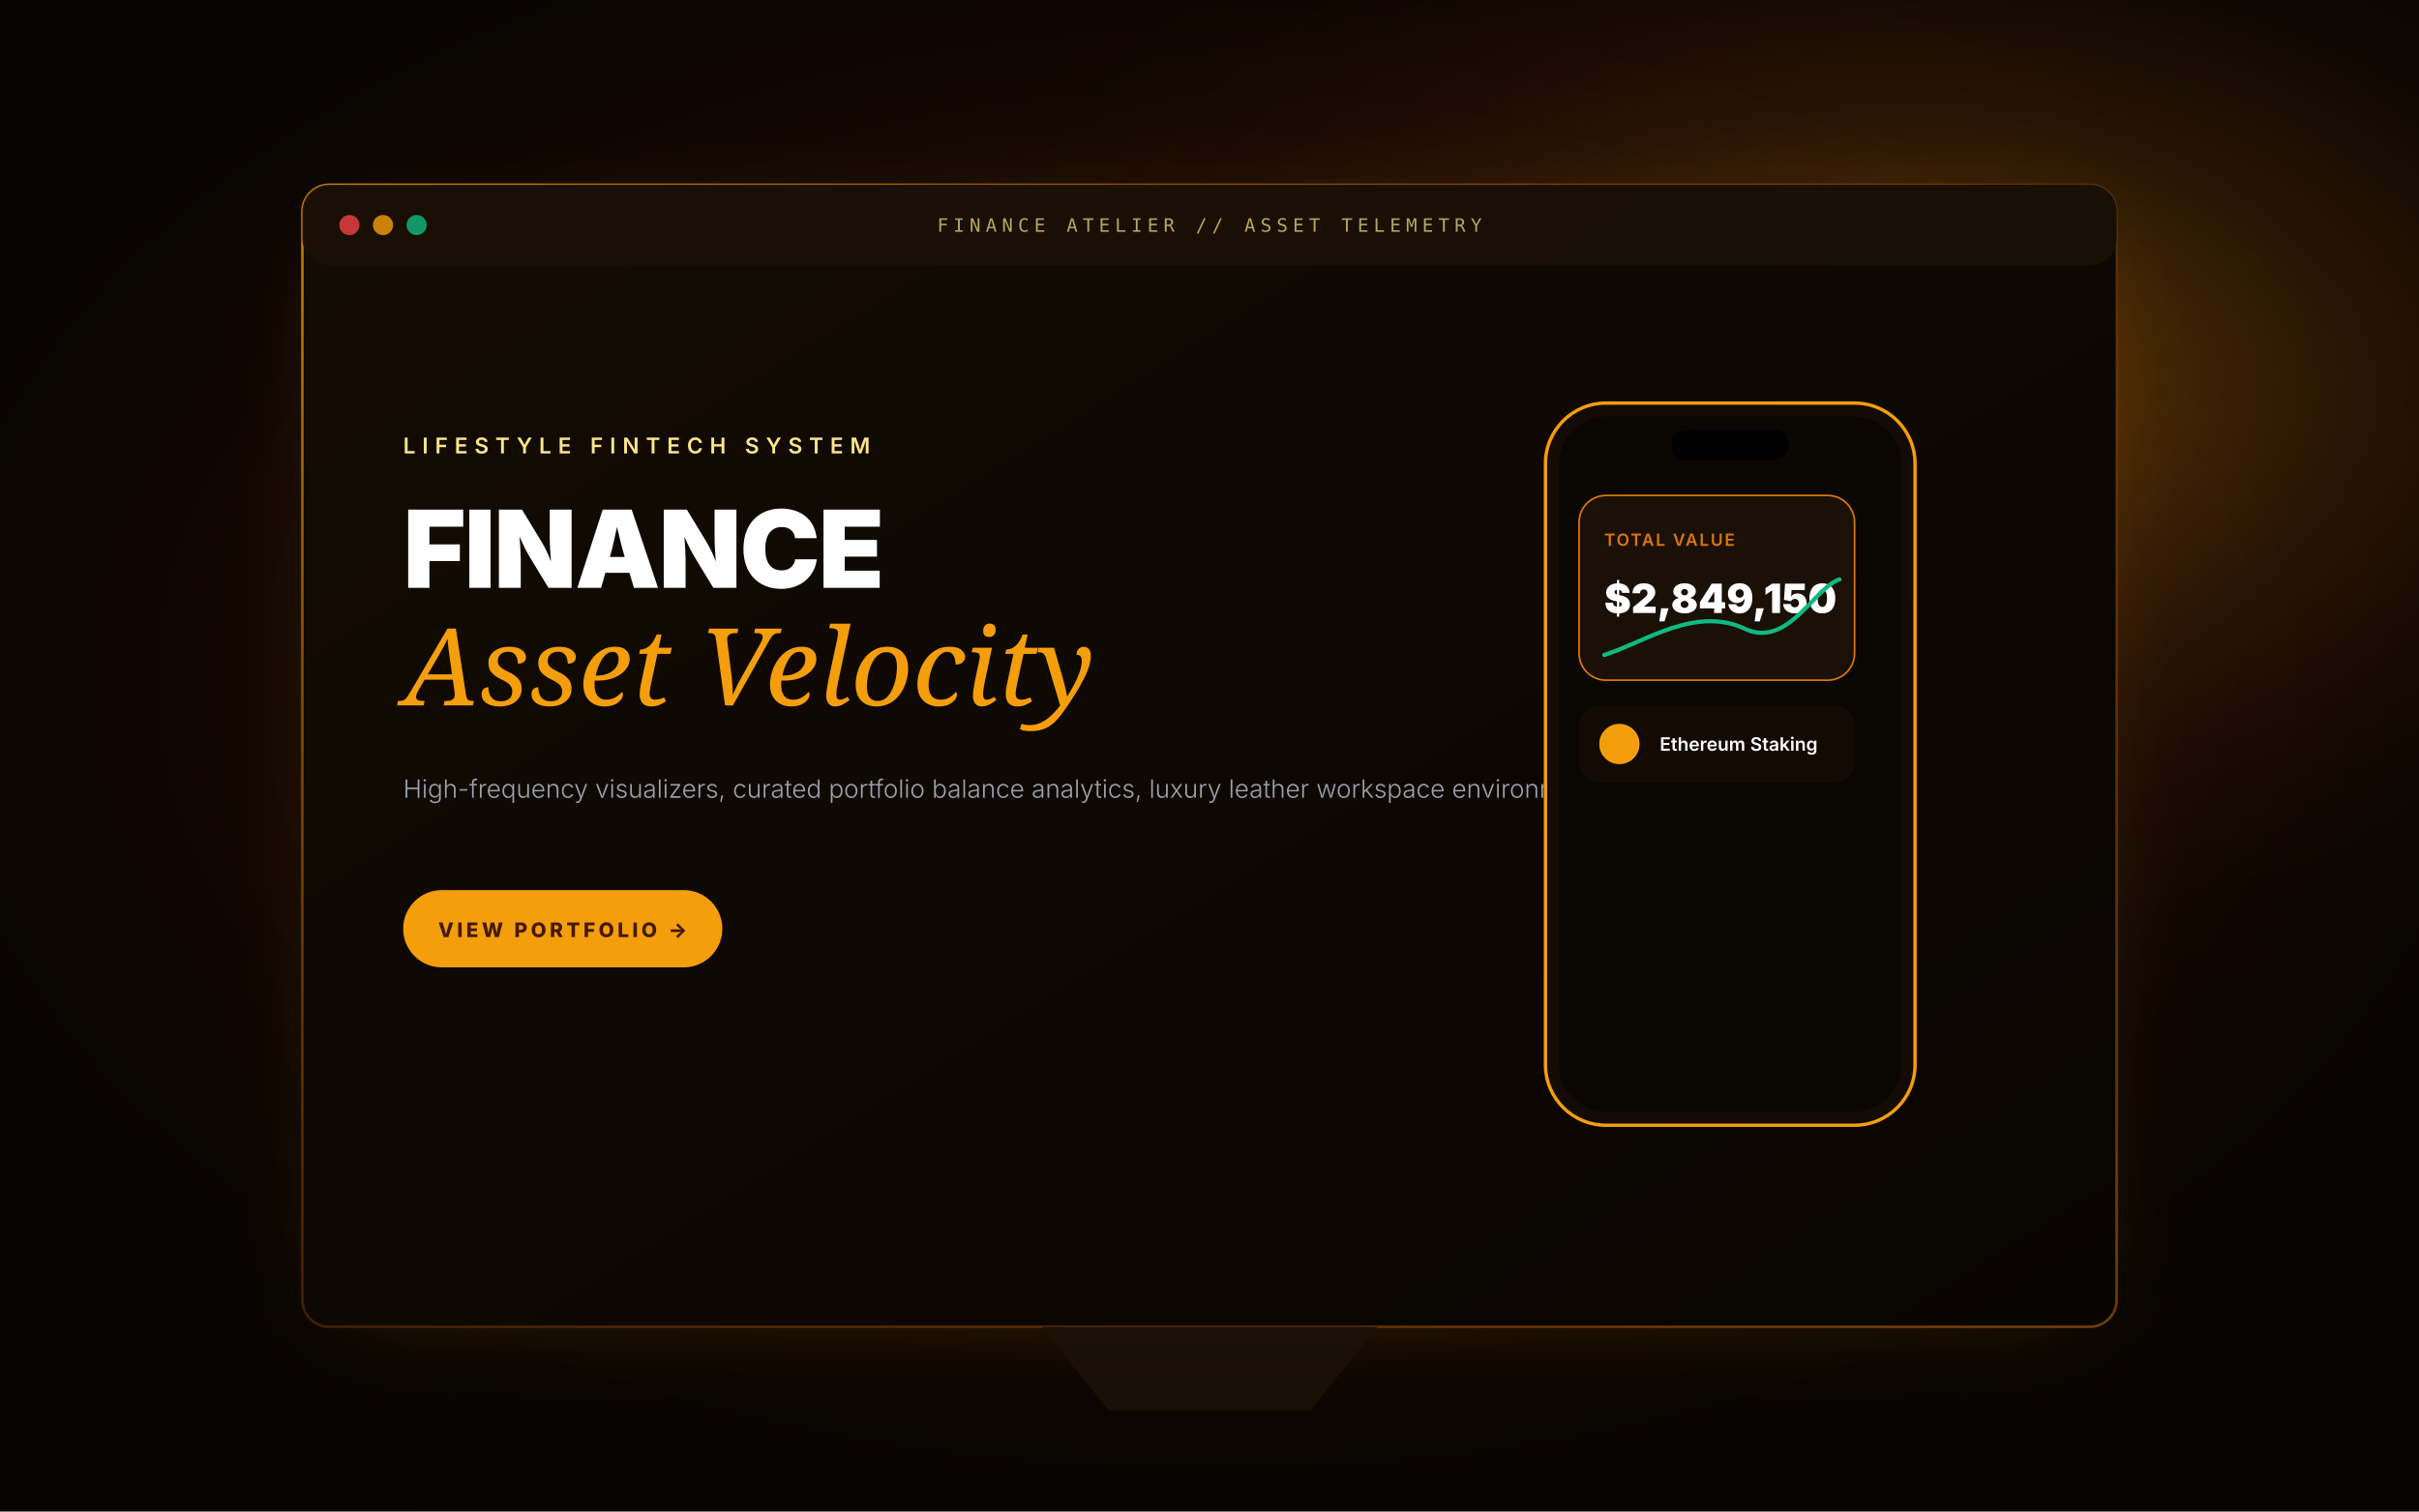
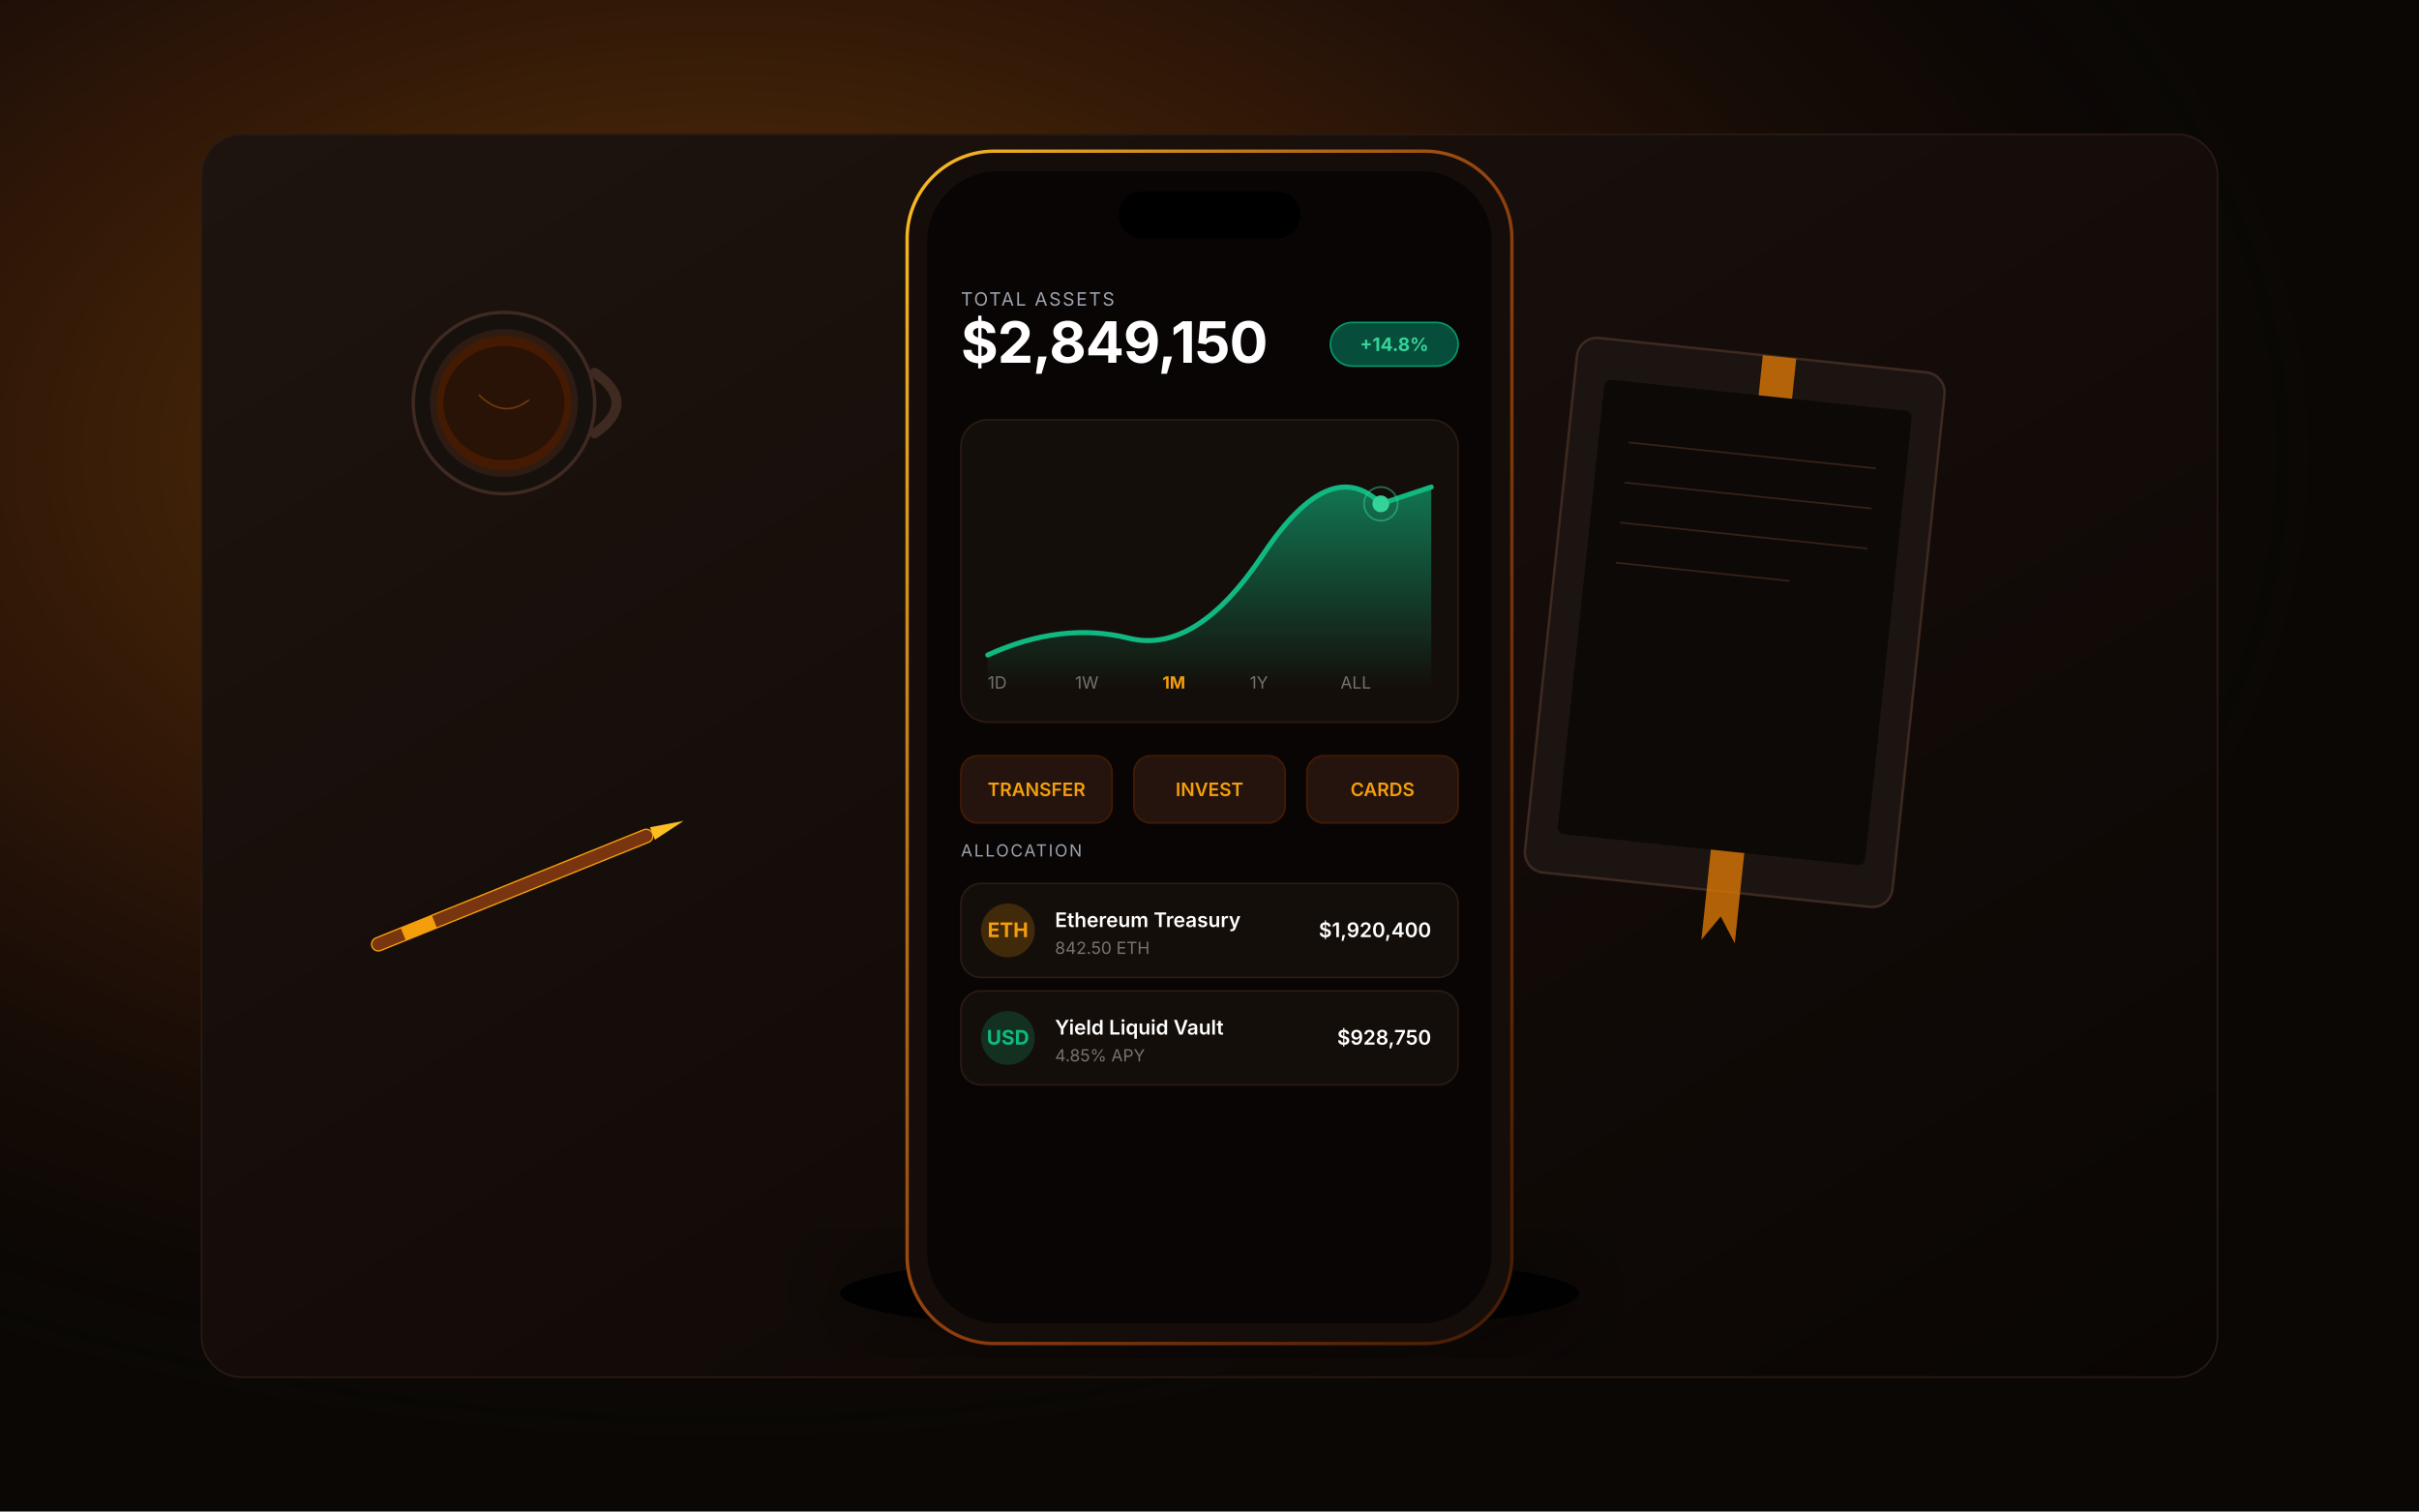
<svg xmlns="http://www.w3.org/2000/svg" width="1440" height="900" viewBox="0 0 1440 900" fill="none">
  <defs>
-     <radialGradient id="fn_amb_amber" cx="50%" cy="45%" r="65%">
-       <stop offset="0%" stop-color="#D97706" stop-opacity="0.5" />
-       <stop offset="50%" stop-color="#451A03" stop-opacity="0.32" />
-       <stop offset="100%" stop-color="#080301" stop-opacity="0" />
+     <radialGradient id="fn_warm_sun" cx="30%" cy="30%" r="70%">
+       <stop offset="0%" stop-color="#D97706" stop-opacity="0.45" />
+       <stop offset="50%" stop-color="#78350F" stop-opacity="0.3" />
+       <stop offset="100%" stop-color="#080503" stop-opacity="0" />
    </radialGradient>
-     <radialGradient id="fn_amb_gold" cx="80%" cy="25%" r="45%">
-       <stop offset="0%" stop-color="#F59E0B" stop-opacity="0.35" />
-       <stop offset="60%" stop-color="#78350F" stop-opacity="0.1" />
-       <stop offset="100%" stop-color="transparent" />
-     </radialGradient>
-     <linearGradient id="fn_card_bg" x1="0%" y1="0%" x2="100%" y2="100%">
-       <stop offset="0%" stop-color="#140C04" />
-       <stop offset="100%" stop-color="#080401" />
+     <linearGradient id="fn_desk_surface" x1="0%" y1="0%" x2="100%" y2="100%">
+       <stop offset="0%" stop-color="#1E140F" />
+       <stop offset="60%" stop-color="#120B08" />
+       <stop offset="100%" stop-color="#0A0604" />
    </linearGradient>
-     <linearGradient id="fn_border_glow" x1="0%" y1="0%" x2="100%" y2="100%">
-       <stop offset="0%" stop-color="#F59E0B" stop-opacity="0.8" />
-       <stop offset="50%" stop-color="#B45309" stop-opacity="0.3" />
-       <stop offset="100%" stop-color="#D97706" stop-opacity="0.5" />
+     <linearGradient id="fn_phone_rim" x1="0%" y1="0%" x2="100%" y2="100%">
+       <stop offset="0%" stop-color="#FBBF24" />
+       <stop offset="50%" stop-color="#92400E" />
+       <stop offset="100%" stop-color="#451A03" />
    </linearGradient>
-     <filter id="fn_glow" x="-20%" y="-20%" width="140%" height="140%">
-       <feGaussianBlur stdDeviation="28" result="blur" />
+     <linearGradient id="fn_chart_grad" x1="0%" y1="0%" x2="0%" y2="100%">
+       <stop offset="0%" stop-color="#10B981" stop-opacity="0.6" />
+       <stop offset="100%" stop-color="#10B981" stop-opacity="0.0" />
+     </linearGradient>
+     <filter id="fn_soft_shadow" x="-30%" y="-30%" width="160%" height="160%">
+       <feGaussianBlur stdDeviation="35" result="blur" />
      <feComposite in="SourceGraphic" in2="blur" operator="over" />
    </filter>
  </defs>
-   <rect width="1440" height="900" fill="#060301" />
-   <rect width="1440" height="900" fill="url(#fn_amb_amber)" />
-   <rect width="1440" height="900" fill="url(#fn_amb_gold)" />
-   <g transform="translate(180, 110)">
-     <rect x="20" y="30" width="1040" height="640" rx="18" fill="#D97706" opacity="0.22" filter="url(#fn_glow)" />
-     <rect x="0" y="0" width="1080" height="680" rx="16" fill="url(#fn_card_bg)" stroke="url(#fn_border_glow)" stroke-width="1.5" />
-     <rect x="0" y="0" width="1080" height="48" rx="16" fill="#1A1006" fill-opacity="0.9" />
-     <circle cx="28" cy="24" r="6" fill="#EF4444" opacity="0.8" />
-     <circle cx="48" cy="24" r="6" fill="#F59E0B" opacity="0.8" />
-     <circle cx="68" cy="24" r="6" fill="#10B981" opacity="0.8" />
-     <text x="540" y="28" fill="#FDE68A" font-family="'JetBrains Mono', monospace" font-size="11" letter-spacing="3" text-anchor="middle" opacity="0.7">FINANCE ATELIER // ASSET TELEMETRY</text>
-     <g transform="translate(60, 90)">
-       <text x="0" y="70" fill="#FDE68A" font-family="'Inter', sans-serif" font-size="13" font-weight="600" letter-spacing="4">LIFESTYLE FINTECH SYSTEM</text>
-       <text x="0" y="150" fill="#FFFFFF" font-family="'Inter', sans-serif" font-size="64" font-weight="900" letter-spacing="-1">FINANCE</text>
-       <text x="0" y="220" fill="#F59E0B" font-family="'Bodoni MT', 'Didot', Georgia, serif" font-size="64" font-weight="400" font-style="italic">Asset Velocity</text>
-       <text x="0" y="275" fill="#9CA3AF" font-family="'Inter', sans-serif" font-size="15" font-weight="300" max-width="400">High-frequency visualizers, curated portfolio balance analytics, luxury leather workspace environments, and ledger telemetry.</text>
-       <rect x="0" y="330" width="190" height="46" rx="23" fill="#F59E0B" />
-       <text x="95" y="358" fill="#451A03" font-family="'Inter', sans-serif" font-size="12" font-weight="800" letter-spacing="2" text-anchor="middle">VIEW PORTFOLIO →</text>
-       <g transform="translate(680, 40)">
-         <rect x="0" y="0" width="220" height="430" rx="36" fill="#140C04" stroke="#F59E0B" stroke-width="2" />
-         <rect x="8" y="8" width="204" height="414" rx="28" fill="#0A0602" />
-         <rect x="75" y="16" width="70" height="18" rx="9" fill="#000000" />
-         <rect x="20" y="55" width="164" height="110" rx="16" fill="#1A1006" stroke="#D97706" stroke-width="1" />
-         <text x="35" y="85" fill="#D97706" font-family="'Inter', sans-serif" font-size="10" font-weight="600" letter-spacing="1">TOTAL VALUE</text>
-         <text x="35" y="125" fill="#FFFFFF" font-family="'Inter', sans-serif" font-size="24" font-weight="900">$2,849,150</text>
-         <path d="M 35 150 C 60 142, 90 120, 120 135 C 145 145, 160 110, 175 105" stroke="#10B981" stroke-width="2.5" stroke-linecap="round" fill="none" />
-         <rect x="20" y="180" width="164" height="46" rx="12" fill="#120A03" />
-         <circle cx="44" cy="203" r="12" fill="#F59E0B" />
-         <text x="68" y="207" fill="#FFFFFF" font-family="'Inter', sans-serif" font-size="11" font-weight="600">Ethereum Staking</text>
+   <rect width="1440" height="900" fill="#0A0705" />
+   <rect width="1440" height="900" fill="url(#fn_warm_sun)" />
+   <rect x="120" y="80" width="1200" height="740" rx="24" fill="url(#fn_desk_surface)" stroke="#2B1A13" stroke-width="1" />
+   <g transform="translate(940, 200) rotate(6)">
+     <rect x="0" y="0" width="220" height="320" rx="12" fill="#1C1410" stroke="#3D2920" stroke-width="1.5" />
+     <path d="M 110 0 L 110 350 L 120 335 L 130 350 L 130 0 Z" fill="#D97706" opacity="0.8" />
+     <rect x="18" y="24" width="184" height="272" rx="4" fill="#0D0907" />
+     <line x1="36" y1="60" x2="184" y2="60" stroke="#362218" stroke-width="1" />
+     <line x1="36" y1="84" x2="184" y2="84" stroke="#362218" stroke-width="1" />
+     <line x1="36" y1="108" x2="184" y2="108" stroke="#362218" stroke-width="1" />
+     <line x1="36" y1="132" x2="140" y2="132" stroke="#362218" stroke-width="1" />
+   </g>
+   <g transform="translate(240, 180)">
+     <circle cx="60" cy="60" r="54" fill="#17110E" stroke="#3E2A21" stroke-width="2" />
+     <circle cx="60" cy="60" r="44" fill="#2E1B12" />
+     <circle cx="60" cy="60" r="40" fill="#451A03" />
+     <ellipse cx="60" cy="60" rx="36" ry="34" fill="#291206" />
+     <path d="M 45 55 Q 60 70 75 58" stroke="#D97706" stroke-width="1" opacity="0.4" fill="none" />
+     <path d="M 114 42 Q 140 60 114 78" stroke="#3E2A21" stroke-width="6" fill="none" stroke-linecap="round" />
+   </g>
+   <g transform="translate(220, 560) rotate(-22)">
+     <rect x="0" y="0" width="180" height="8" rx="4" fill="#78350F" stroke="#F59E0B" stroke-width="0.8" />
+     <polygon points="180,0 200,4 180,8" fill="#FBBF24" />
+     <rect x="20" y="0" width="20" height="8" fill="#F59E0B" />
+   </g>
+   <g transform="translate(540, 90)">
+     <ellipse cx="180" cy="680" rx="220" ry="24" fill="#000000" opacity="0.9" filter="url(#fn_soft_shadow)" />
+     <rect x="0" y="0" width="360" height="710" rx="52" fill="#140D09" stroke="url(#fn_phone_rim)" stroke-width="2" />
+     <rect x="12" y="12" width="336" height="686" rx="42" fill="#080504" />
+     <rect x="126" y="24" width="108" height="28" rx="14" fill="#000000" />
+     <g transform="translate(32, 70)">
+       <g>
+         <text x="0" y="22" fill="#9CA3AF" font-family="-apple-system, sans-serif" font-size="11" letter-spacing="1">TOTAL ASSETS</text>
+         <text x="0" y="56" fill="#FFFFFF" font-family="-apple-system, sans-serif" font-size="34" font-weight="700" letter-spacing="-0.5">$2,849,150</text>
+         <rect x="220" y="32" width="76" height="26" rx="13" fill="#064E3B" stroke="#059669" stroke-width="1" />
+         <text x="258" y="49" fill="#34D399" font-family="-apple-system, sans-serif" font-size="11" font-weight="700" text-anchor="middle">+14.8%</text>
+       </g>
+       <g transform="translate(0, 90)">
+         <rect x="0" y="0" width="296" height="180" rx="16" fill="#140E0A" stroke="#2B1A12" stroke-width="1" />
+         <path d="M 16 140 Q 60 120 100 130 T 180 80 T 250 50 L 280 40 L 280 160 L 16 160 Z" fill="url(#fn_chart_grad)" />
+         <path d="M 16 140 Q 60 120 100 130 T 180 80 T 250 50 L 280 40" fill="none" stroke="#10B981" stroke-width="3" stroke-linecap="round" />
+         <circle cx="250" cy="50" r="5" fill="#34D399" />
+         <circle cx="250" cy="50" r="10" stroke="#34D399" stroke-width="1" opacity="0.5" />
+         <g transform="translate(16, 146)" font-family="-apple-system, sans-serif" font-size="10" fill="#78716C">
+           <text x="0" y="14">1D</text>
+           <text x="52" y="14">1W</text>
+           <text x="104" y="14" fill="#F59E0B" font-weight="700">1M</text>
+           <text x="156" y="14">1Y</text>
+           <text x="210" y="14">ALL</text>
+         </g>
+       </g>
+       <g transform="translate(0, 290)">
+         <rect x="0" y="0" width="90" height="40" rx="10" fill="#24140D" stroke="#451A03" stroke-width="1" />
+         <text x="45" y="24" fill="#F59E0B" font-family="-apple-system, sans-serif" font-size="11" font-weight="600" text-anchor="middle">TRANSFER</text>
+         <rect x="103" y="0" width="90" height="40" rx="10" fill="#24140D" stroke="#451A03" stroke-width="1" />
+         <text x="148" y="24" fill="#F59E0B" font-family="-apple-system, sans-serif" font-size="11" font-weight="600" text-anchor="middle">INVEST</text>
+         <rect x="206" y="0" width="90" height="40" rx="10" fill="#24140D" stroke="#451A03" stroke-width="1" />
+         <text x="251" y="24" fill="#F59E0B" font-family="-apple-system, sans-serif" font-size="11" font-weight="600" text-anchor="middle">CARDS</text>
+       </g>
+       <g transform="translate(0, 350)">
+         <text x="0" y="0" fill="#9CA3AF" font-family="-apple-system, sans-serif" font-size="10" letter-spacing="1">ALLOCATION</text>
+         <g transform="translate(0, 16)">
+           <rect x="0" y="0" width="296" height="56" rx="12" fill="#140E0A" stroke="#2B1A12" stroke-width="1" />
+           <circle cx="28" cy="28" r="16" fill="#F59E0B" fill-opacity="0.2" />
+           <text x="28" y="32" fill="#F59E0B" font-family="-apple-system, sans-serif" font-size="12" font-weight="700" text-anchor="middle">ETH</text>
+           <text x="56" y="26" fill="#FFFFFF" font-family="-apple-system, sans-serif" font-size="12" font-weight="600">Ethereum Treasury</text>
+           <text x="56" y="42" fill="#78716C" font-family="-apple-system, sans-serif" font-size="10">842.50 ETH</text>
+           <text x="280" y="32" fill="#FFFFFF" font-family="-apple-system, sans-serif" font-size="12" font-weight="600" text-anchor="end">$1,920,400</text>
+         </g>
+         <g transform="translate(0, 80)">
+           <rect x="0" y="0" width="296" height="56" rx="12" fill="#140E0A" stroke="#2B1A12" stroke-width="1" />
+           <circle cx="28" cy="28" r="16" fill="#10B981" fill-opacity="0.2" />
+           <text x="28" y="32" fill="#10B981" font-family="-apple-system, sans-serif" font-size="12" font-weight="700" text-anchor="middle">USD</text>
+           <text x="56" y="26" fill="#FFFFFF" font-family="-apple-system, sans-serif" font-size="12" font-weight="600">Yield Liquid Vault</text>
+           <text x="56" y="42" fill="#78716C" font-family="-apple-system, sans-serif" font-size="10">4.85% APY</text>
+           <text x="280" y="32" fill="#FFFFFF" font-family="-apple-system, sans-serif" font-size="12" font-weight="600" text-anchor="end">$928,750</text>
+         </g>
      </g>
    </g>
-     <path d="M 440 680 L 480 730 L 600 730 L 640 680 Z" fill="#1A1006" opacity="0.85" />
  </g>
</svg>
